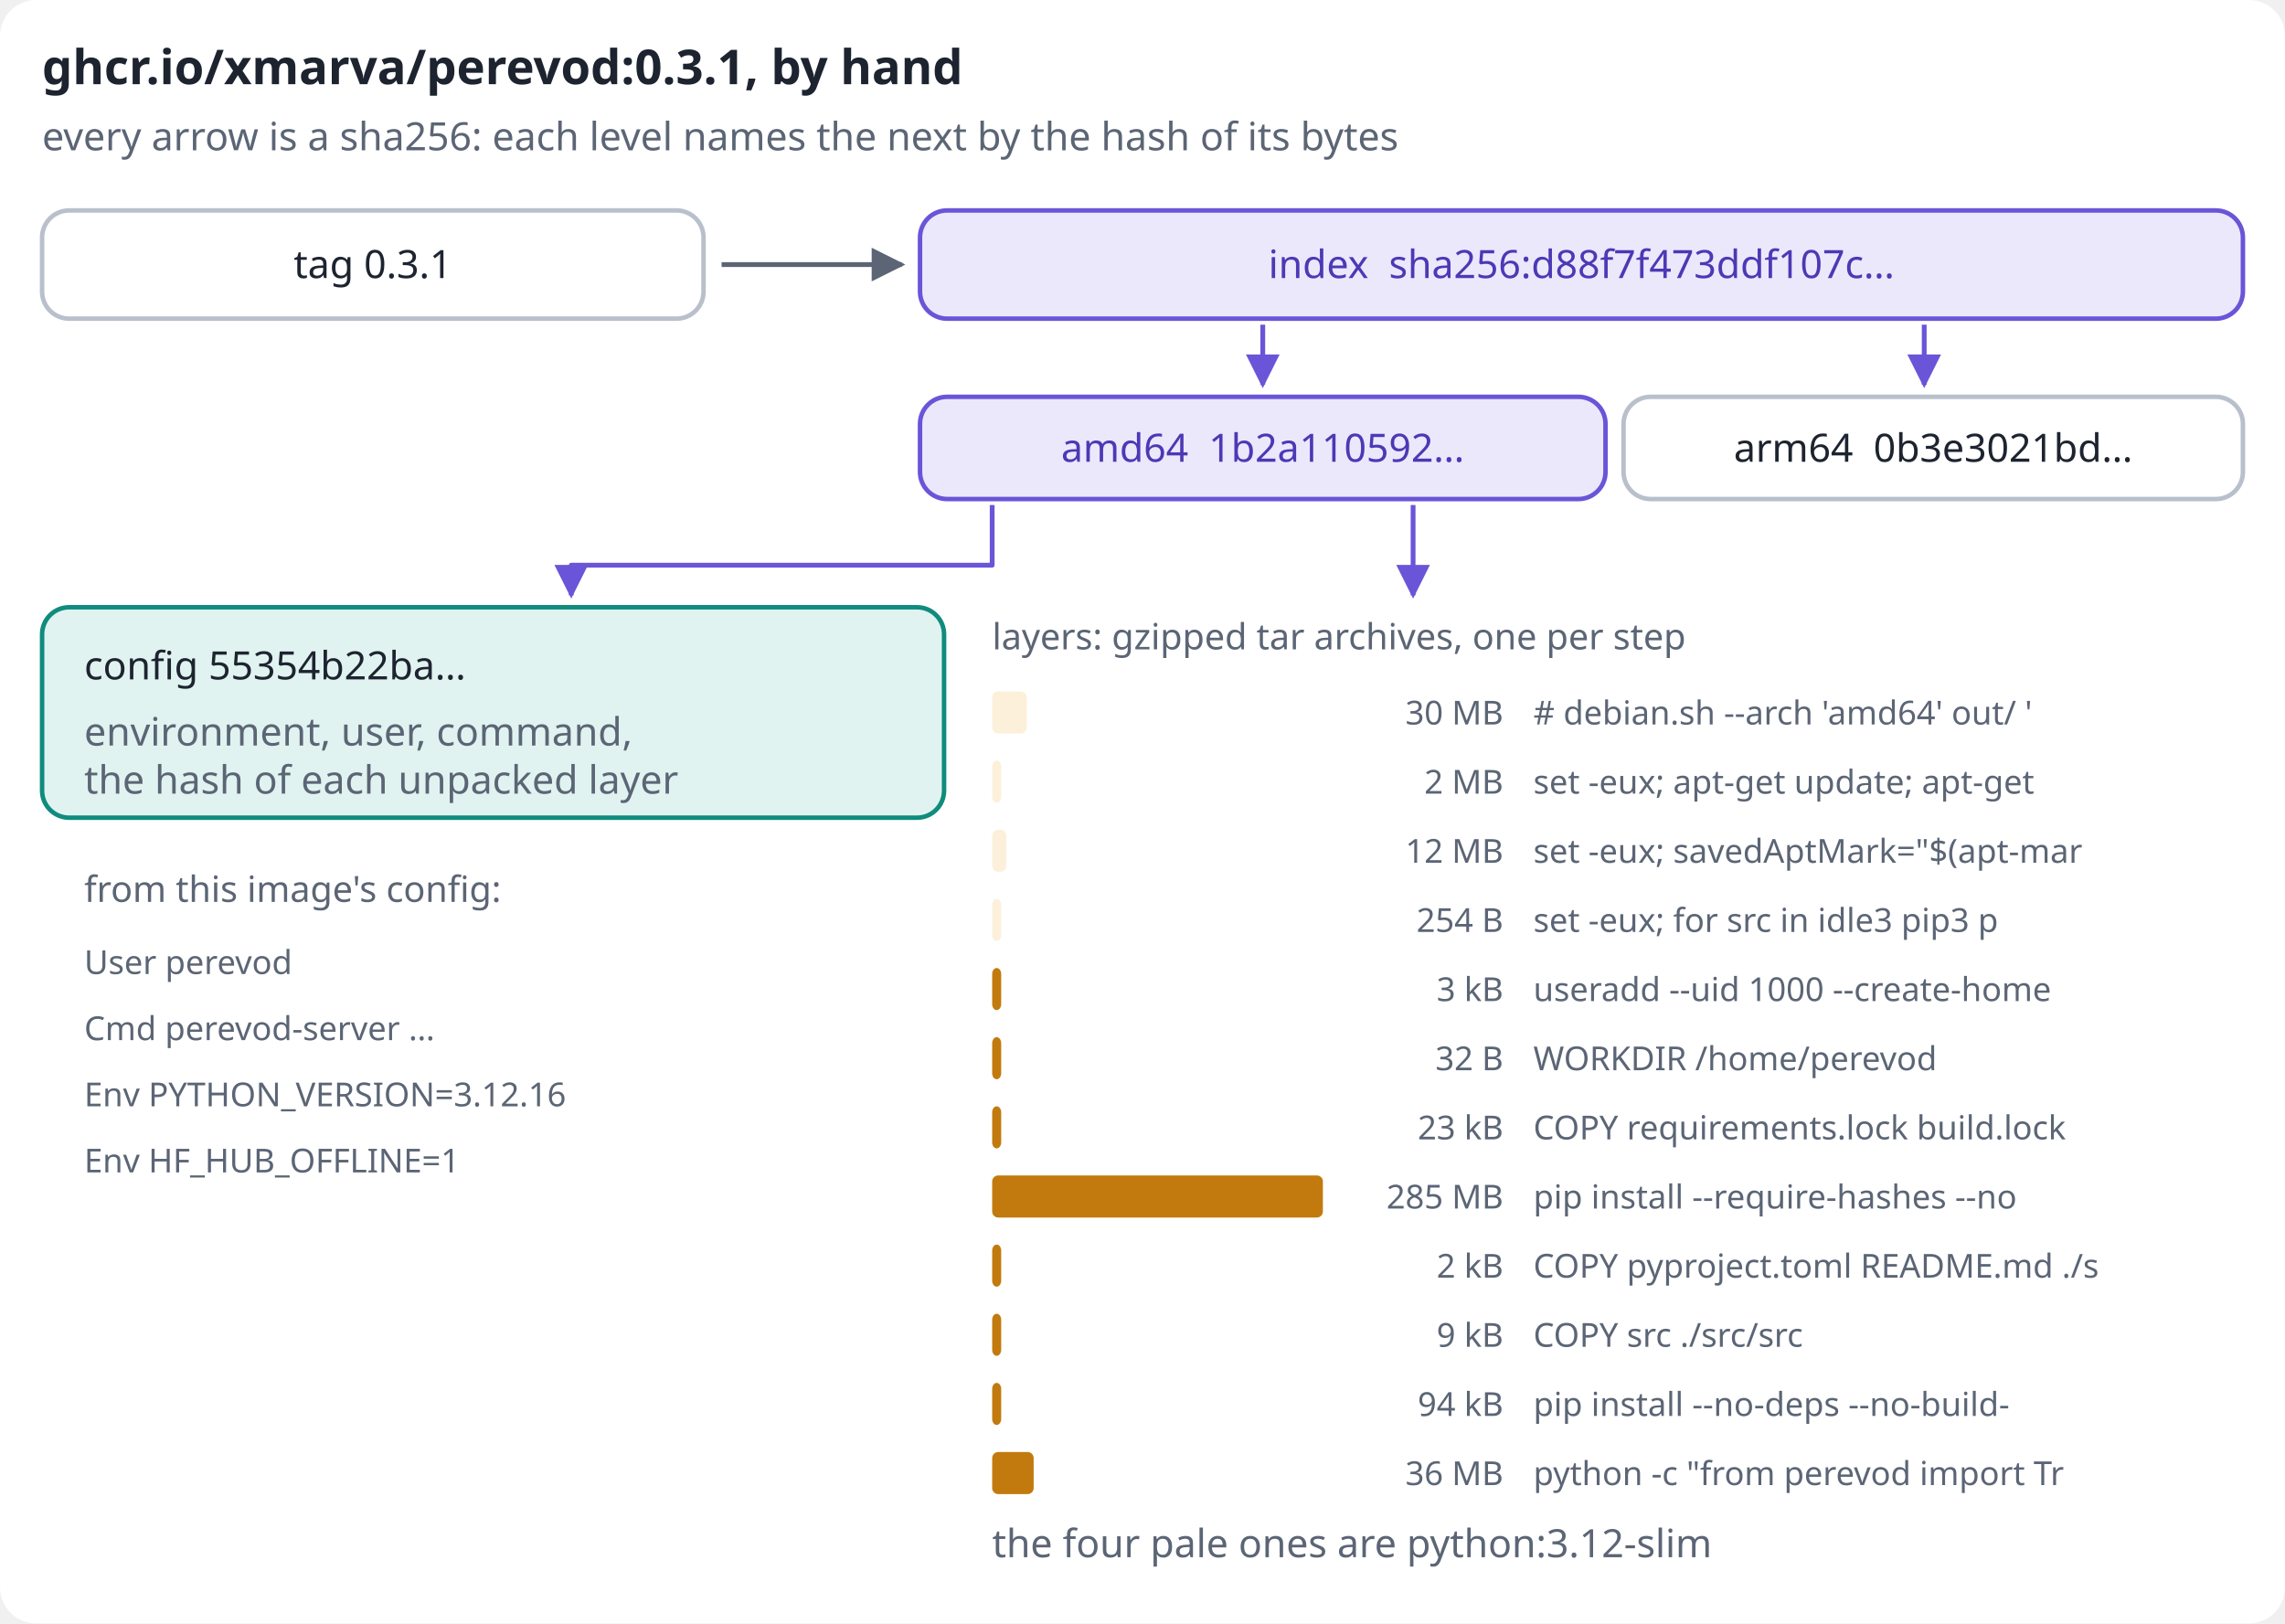
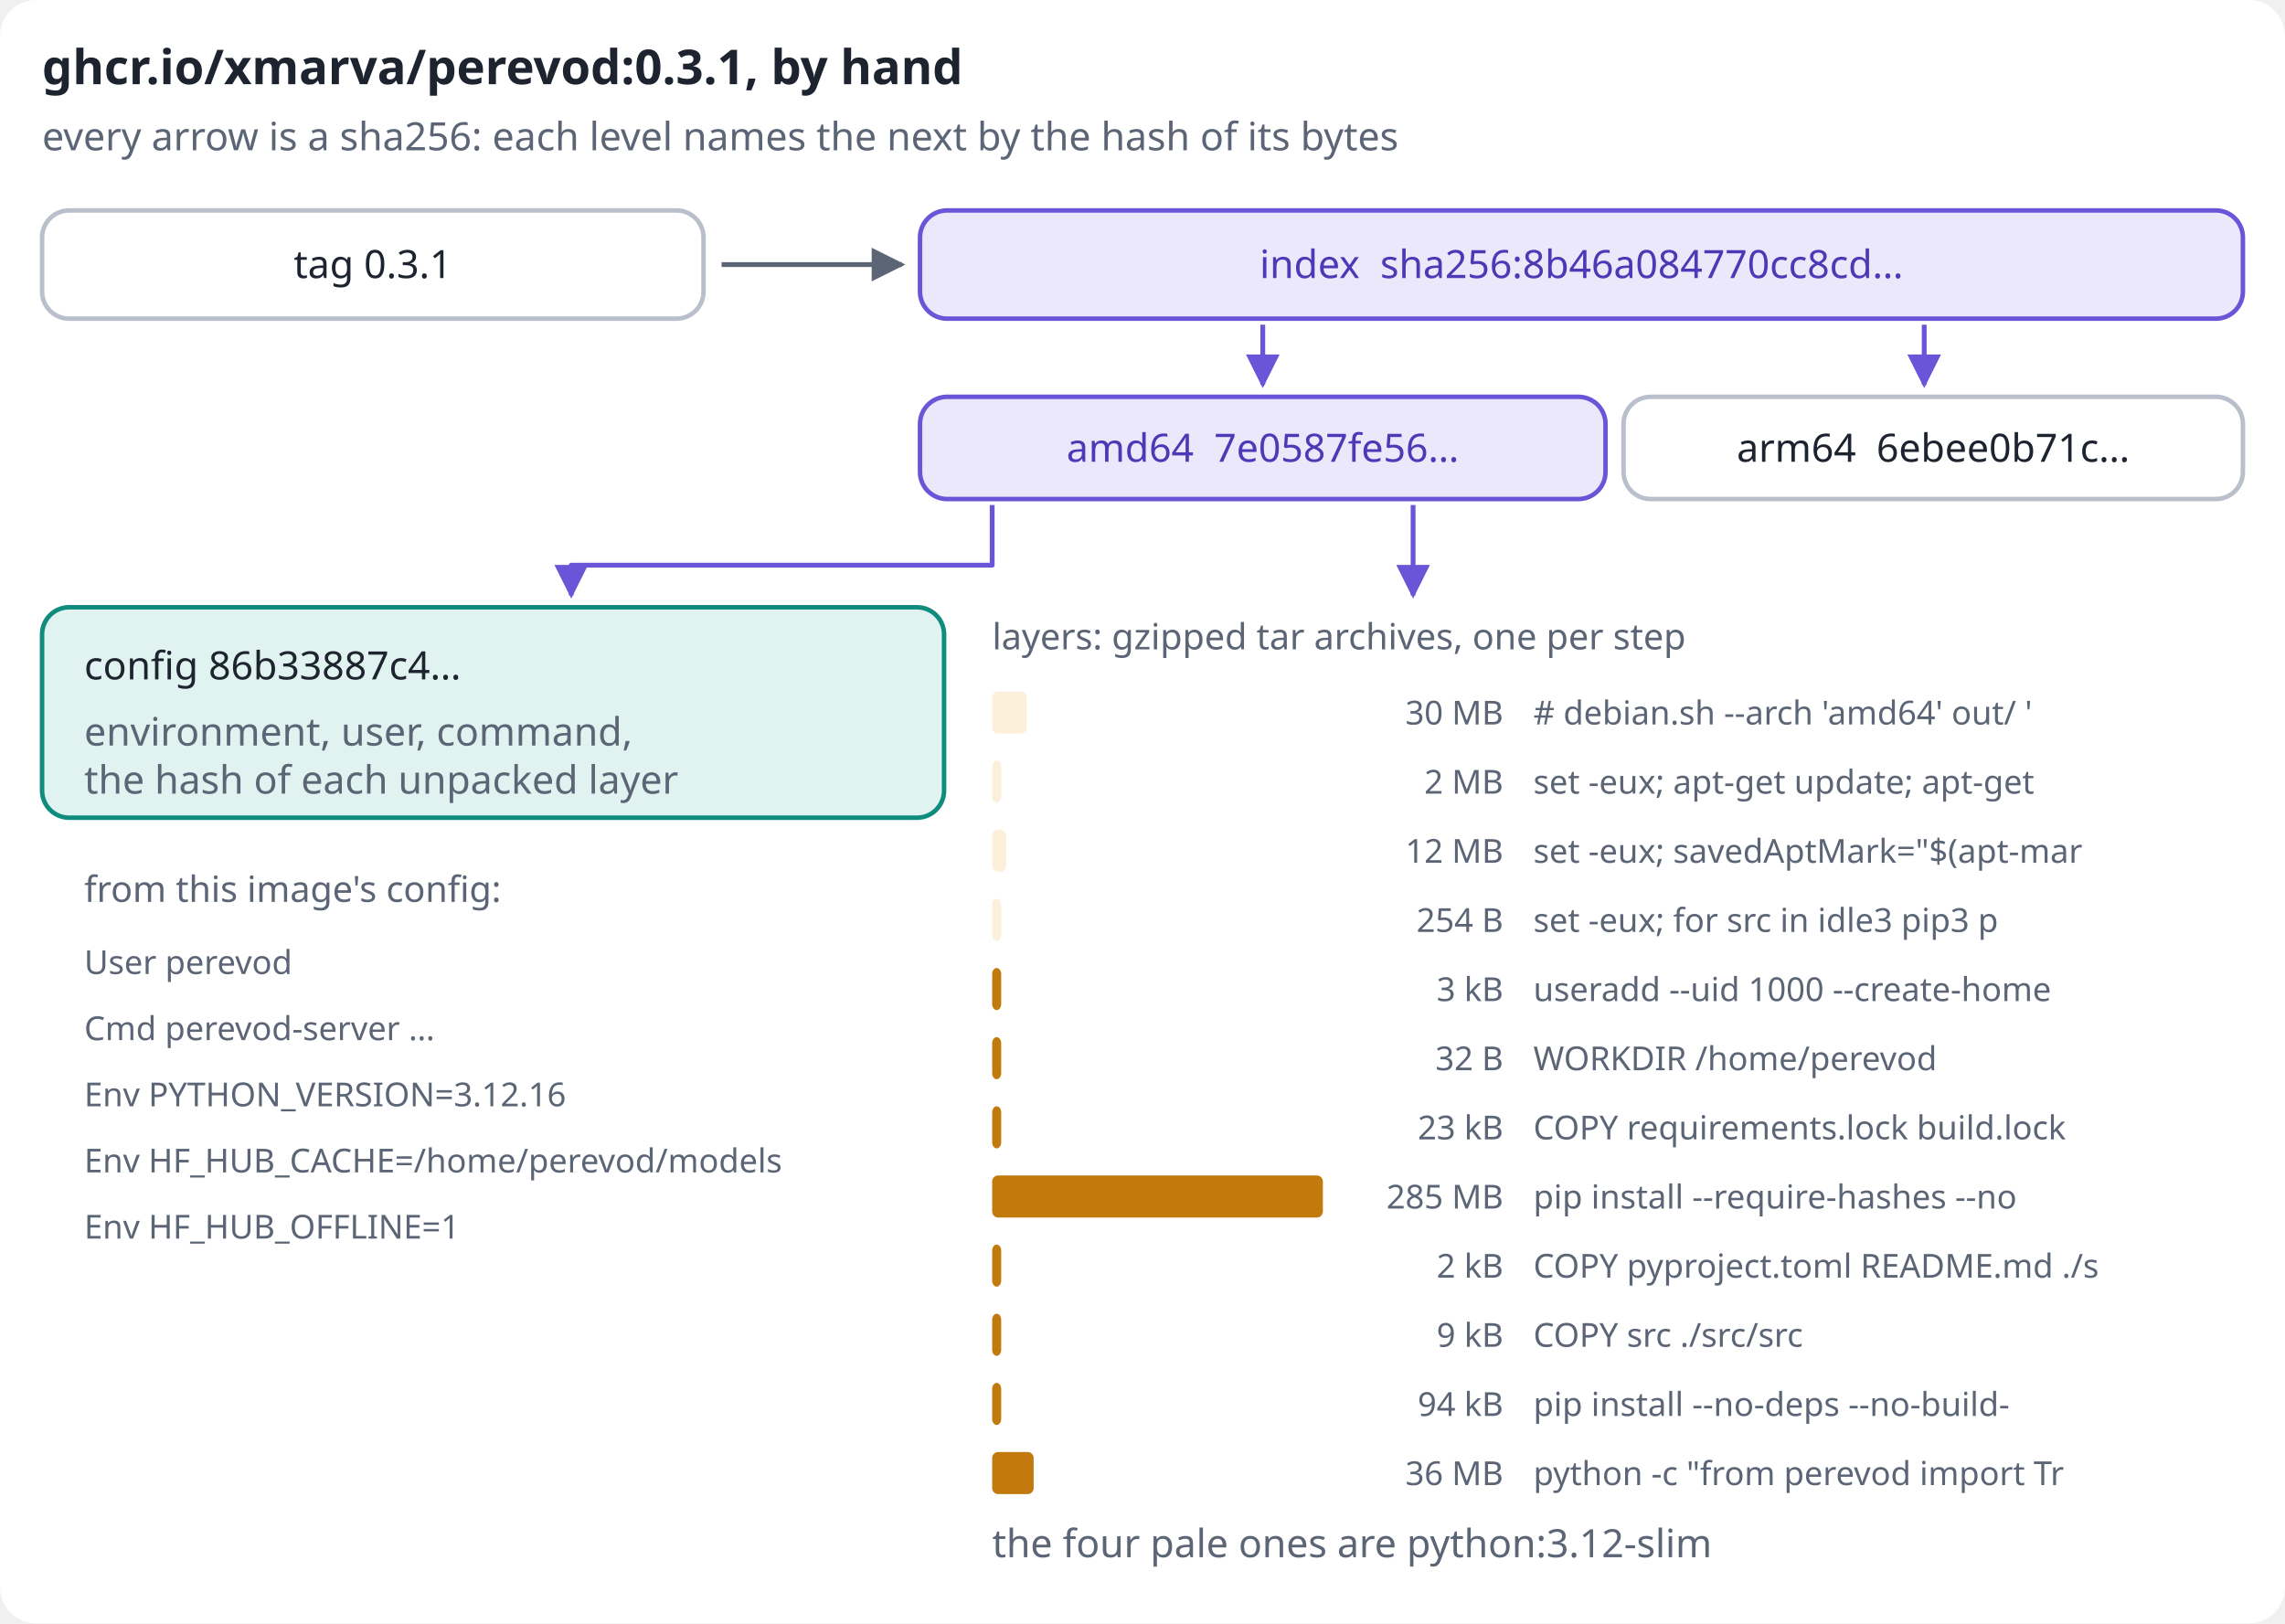
<svg xmlns="http://www.w3.org/2000/svg" viewBox="0 0 760 540" width="760" height="540" role="img" aria-label="The structure of an image, top to bottom. A tag points to an image index. The index lists one manifest per platform by digest. A manifest lists a config and the layers by digest. The config holds the environment, the command and the hash of each unpacked layer; each layer is a gzipped tar archive of the files one Dockerfile step changed. Each level names the next by its sha256, so the digest at the top fixes every byte below it">
  <defs>
    <marker id="arrow-muted" viewBox="0 0 10 10" refX="9" refY="5" markerWidth="7" markerHeight="7" orient="auto-start-reverse">
      <path d="M0,0 L10,5 L0,10 z" fill="#5B6575" />
    </marker>
    <marker id="arrow-data" viewBox="0 0 10 10" refX="9" refY="5" markerWidth="7" markerHeight="7" orient="auto-start-reverse">
      <path d="M0,0 L10,5 L0,10 z" fill="#C27A0E" />
    </marker>
    <marker id="arrow-enc" viewBox="0 0 10 10" refX="9" refY="5" markerWidth="7" markerHeight="7" orient="auto-start-reverse">
      <path d="M0,0 L10,5 L0,10 z" fill="#0F8C7E" />
    </marker>
    <marker id="arrow-dec" viewBox="0 0 10 10" refX="9" refY="5" markerWidth="7" markerHeight="7" orient="auto-start-reverse">
      <path d="M0,0 L10,5 L0,10 z" fill="#D23F57" />
    </marker>
    <marker id="arrow-att" viewBox="0 0 10 10" refX="9" refY="5" markerWidth="7" markerHeight="7" orient="auto-start-reverse">
      <path d="M0,0 L10,5 L0,10 z" fill="#6A55D8" />
    </marker>
  </defs>
  <rect width="760" height="540" rx="12" fill="#FFFFFF" />
  <text x="14.0" y="28.0" text-anchor="start" font-family="IBM Plex Sans" font-size="16" font-weight="600" fill="#1D2430">ghcr.io/xmarva/perevod:0.3.1, by hand</text>
  <text x="14.0" y="50.0" text-anchor="start" font-family="IBM Plex Sans" font-size="13" font-weight="400" fill="#5B6575">every arrow is a sha256: each level names the next by the hash of its bytes</text>
  <rect x="14.0" y="70.0" width="220.0" height="36.0" rx="9" fill="#FFFFFF" stroke="#B9C0CB" stroke-width="1.5" />
  <text x="124.0" y="92.5" text-anchor="middle" font-family="IBM Plex Sans" font-size="13" font-weight="500" fill="#1D2430" xml:space="preserve">tag 0.3.1</text>
  <polyline points="240.0,88.0 300.0,88.0" fill="none" stroke="#5B6575" stroke-width="1.6" stroke-linejoin="round" marker-end="url(#arrow-muted)" />
  <rect x="306.0" y="70.0" width="440.0" height="36.0" rx="9" fill="#ECE8FC" stroke="#6A55D8" stroke-width="1.5" />
-   <text x="526.0" y="92.5" text-anchor="middle" font-family="IBM Plex Sans" font-size="13" font-weight="500" fill="#4B39B5" xml:space="preserve">index  sha256:d88f7f473ddf107c…</text>
+   <text x="526.0" y="92.5" text-anchor="middle" font-family="IBM Plex Sans" font-size="13" font-weight="500" fill="#4B39B5" xml:space="preserve">index  sha256:8b46a084770cc8cd…</text>
  <polyline points="420.0,108.0 420.0,128.0" fill="none" stroke="#6A55D8" stroke-width="1.6" stroke-linejoin="round" marker-end="url(#arrow-att)" />
  <polyline points="640.0,108.0 640.0,128.0" fill="none" stroke="#6A55D8" stroke-width="1.6" stroke-linejoin="round" marker-end="url(#arrow-att)" />
  <rect x="306.0" y="132.0" width="228.0" height="34.0" rx="9" fill="#ECE8FC" stroke="#6A55D8" stroke-width="1.5" />
-   <text x="420.0" y="153.6" text-anchor="middle" font-family="IBM Plex Sans" font-size="13" font-weight="500" fill="#4B39B5" xml:space="preserve">amd64  1b2a110592…</text>
+   <text x="420.0" y="153.6" text-anchor="middle" font-family="IBM Plex Sans" font-size="13" font-weight="500" fill="#4B39B5" xml:space="preserve">amd64  7e0587fe56…</text>
  <rect x="540.0" y="132.0" width="206.0" height="34.0" rx="9" fill="#FFFFFF" stroke="#B9C0CB" stroke-width="1.5" />
-   <text x="643.0" y="153.6" text-anchor="middle" font-family="IBM Plex Sans" font-size="13" font-weight="500" fill="#1D2430" xml:space="preserve">arm64  0b3e3021bd…</text>
+   <text x="643.0" y="153.6" text-anchor="middle" font-family="IBM Plex Sans" font-size="13" font-weight="500" fill="#1D2430" xml:space="preserve">arm64  6ebee0b71c…</text>
  <polyline points="330.0,168.0 330.0,188.0 190.0,188.0 190.0,198.0" fill="none" stroke="#6A55D8" stroke-width="1.6" stroke-linejoin="round" marker-end="url(#arrow-att)" />
  <polyline points="470.0,168.0 470.0,198.0" fill="none" stroke="#6A55D8" stroke-width="1.6" stroke-linejoin="round" marker-end="url(#arrow-att)" />
  <rect x="14.0" y="202.0" width="300.0" height="70.0" rx="9" fill="#E1F3F0" stroke="#0F8C7E" stroke-width="1.5" />
-   <text x="28.0" y="226.0" text-anchor="start" font-family="IBM Plex Mono" font-size="13" font-weight="500" fill="#1D2430">config  55354b22ba…</text>
+   <text x="28.0" y="226.0" text-anchor="start" font-family="IBM Plex Mono" font-size="13" font-weight="500" fill="#1D2430">config  86b33887c4…</text>
  <text x="28.0" y="248.0" text-anchor="start" font-family="IBM Plex Sans" font-size="13" font-weight="400" fill="#5B6575">environment, user, command,</text>
  <text x="28.0" y="264.0" text-anchor="start" font-family="IBM Plex Sans" font-size="13" font-weight="400" fill="#5B6575">the hash of each unpacked layer</text>
  <text x="28.0" y="300.0" text-anchor="start" font-family="IBM Plex Mono" font-size="12" font-weight="400" fill="#5B6575">from this image's config:</text>
  <text x="28.0" y="324.0" text-anchor="start" font-family="IBM Plex Mono" font-size="11" font-weight="400" fill="#5B6575">User  perevod</text>
  <text x="28.0" y="346.0" text-anchor="start" font-family="IBM Plex Mono" font-size="11" font-weight="400" fill="#5B6575">Cmd   perevod-server …</text>
  <text x="28.0" y="368.0" text-anchor="start" font-family="IBM Plex Mono" font-size="11" font-weight="400" fill="#5B6575">Env   PYTHON_VERSION=3.12.16</text>
-   <text x="28.0" y="390.0" text-anchor="start" font-family="IBM Plex Mono" font-size="11" font-weight="400" fill="#5B6575">Env   HF_HUB_OFFLINE=1</text>
+   <text x="28.0" y="390.0" text-anchor="start" font-family="IBM Plex Mono" font-size="11" font-weight="400" fill="#5B6575">Env   HF_HUB_CACHE=/home/perevod/models</text>
+   <text x="28.0" y="412.0" text-anchor="start" font-family="IBM Plex Mono" font-size="11" font-weight="400" fill="#5B6575">Env   HF_HUB_OFFLINE=1</text>
  <text x="330.0" y="216.0" text-anchor="start" font-family="IBM Plex Mono" font-size="12" font-weight="400" fill="#5B6575">layers: gzipped tar archives, one per step</text>
  <rect x="330.0" y="230.0" width="11.5" height="14.0" rx="2" fill="#FCF0DA" />
  <text x="500.0" y="241.0" text-anchor="end" font-family="IBM Plex Mono" font-size="11" font-weight="400" fill="#5B6575">30 MB</text>
  <text x="510.0" y="241.0" text-anchor="start" font-family="IBM Plex Mono" font-size="11" font-weight="400" fill="#5B6575"># debian.sh --arch 'amd64' out/ '</text>
  <rect x="330.0" y="253.0" width="3.0" height="14.0" rx="2" fill="#FCF0DA" />
  <text x="500.0" y="264.0" text-anchor="end" font-family="IBM Plex Mono" font-size="11" font-weight="400" fill="#5B6575">2 MB</text>
  <text x="510.0" y="264.0" text-anchor="start" font-family="IBM Plex Mono" font-size="11" font-weight="400" fill="#5B6575">set -eux; apt-get update; apt-get</text>
  <rect x="330.0" y="276.0" width="4.7" height="14.0" rx="2" fill="#FCF0DA" />
  <text x="500.0" y="287.0" text-anchor="end" font-family="IBM Plex Mono" font-size="11" font-weight="400" fill="#5B6575">12 MB</text>
  <text x="510.0" y="287.0" text-anchor="start" font-family="IBM Plex Mono" font-size="11" font-weight="400" fill="#5B6575">set -eux; savedAptMark="$(apt-mar</text>
  <rect x="330.0" y="299.0" width="3.0" height="14.0" rx="2" fill="#FCF0DA" />
  <text x="500.0" y="310.0" text-anchor="end" font-family="IBM Plex Mono" font-size="11" font-weight="400" fill="#5B6575">254 B</text>
  <text x="510.0" y="310.0" text-anchor="start" font-family="IBM Plex Mono" font-size="11" font-weight="400" fill="#5B6575">set -eux; for src in idle3 pip3 p</text>
  <rect x="330.0" y="322.0" width="3.0" height="14.0" rx="2" fill="#C27A0E" />
  <text x="500.0" y="333.0" text-anchor="end" font-family="IBM Plex Mono" font-size="11" font-weight="400" fill="#5B6575">3 kB</text>
  <text x="510.0" y="333.0" text-anchor="start" font-family="IBM Plex Mono" font-size="11" font-weight="400" fill="#5B6575">useradd --uid 1000 --create-home </text>
  <rect x="330.0" y="345.0" width="3.0" height="14.0" rx="2" fill="#C27A0E" />
  <text x="500.0" y="356.0" text-anchor="end" font-family="IBM Plex Mono" font-size="11" font-weight="400" fill="#5B6575">32 B</text>
  <text x="510.0" y="356.0" text-anchor="start" font-family="IBM Plex Mono" font-size="11" font-weight="400" fill="#5B6575">WORKDIR /home/perevod</text>
  <rect x="330.0" y="368.0" width="3.0" height="14.0" rx="2" fill="#C27A0E" />
  <text x="500.0" y="379.0" text-anchor="end" font-family="IBM Plex Mono" font-size="11" font-weight="400" fill="#5B6575">23 kB</text>
  <text x="510.0" y="379.0" text-anchor="start" font-family="IBM Plex Mono" font-size="11" font-weight="400" fill="#5B6575">COPY requirements.lock build.lock</text>
  <rect x="330.0" y="391.0" width="110.0" height="14.0" rx="2" fill="#C27A0E" />
  <text x="500.0" y="402.0" text-anchor="end" font-family="IBM Plex Mono" font-size="11" font-weight="400" fill="#5B6575">285 MB</text>
  <text x="510.0" y="402.0" text-anchor="start" font-family="IBM Plex Mono" font-size="11" font-weight="400" fill="#5B6575">pip install --require-hashes --no</text>
  <rect x="330.0" y="414.0" width="3.0" height="14.0" rx="2" fill="#C27A0E" />
  <text x="500.0" y="425.0" text-anchor="end" font-family="IBM Plex Mono" font-size="11" font-weight="400" fill="#5B6575">2 kB</text>
  <text x="510.0" y="425.0" text-anchor="start" font-family="IBM Plex Mono" font-size="11" font-weight="400" fill="#5B6575">COPY pyproject.toml README.md ./s</text>
  <rect x="330.0" y="437.0" width="3.0" height="14.0" rx="2" fill="#C27A0E" />
  <text x="500.0" y="448.0" text-anchor="end" font-family="IBM Plex Mono" font-size="11" font-weight="400" fill="#5B6575">9 kB</text>
  <text x="510.0" y="448.0" text-anchor="start" font-family="IBM Plex Mono" font-size="11" font-weight="400" fill="#5B6575">COPY src ./src/src</text>
  <rect x="330.0" y="460.0" width="3.0" height="14.0" rx="2" fill="#C27A0E" />
  <text x="500.0" y="471.0" text-anchor="end" font-family="IBM Plex Mono" font-size="11" font-weight="400" fill="#5B6575">94 kB</text>
  <text x="510.0" y="471.0" text-anchor="start" font-family="IBM Plex Mono" font-size="11" font-weight="400" fill="#5B6575">pip install --no-deps --no-build-</text>
  <rect x="330.0" y="483.0" width="13.8" height="14.0" rx="2" fill="#C27A0E" />
  <text x="500.0" y="494.0" text-anchor="end" font-family="IBM Plex Mono" font-size="11" font-weight="400" fill="#5B6575">36 MB</text>
  <text x="510.0" y="494.0" text-anchor="start" font-family="IBM Plex Mono" font-size="11" font-weight="400" fill="#5B6575">python -c "from perevod import Tr</text>
  <text x="330.0" y="518.0" text-anchor="start" font-family="IBM Plex Sans" font-size="13" font-weight="400" fill="#5B6575">the four pale ones are python:3.12-slim</text>
</svg>
